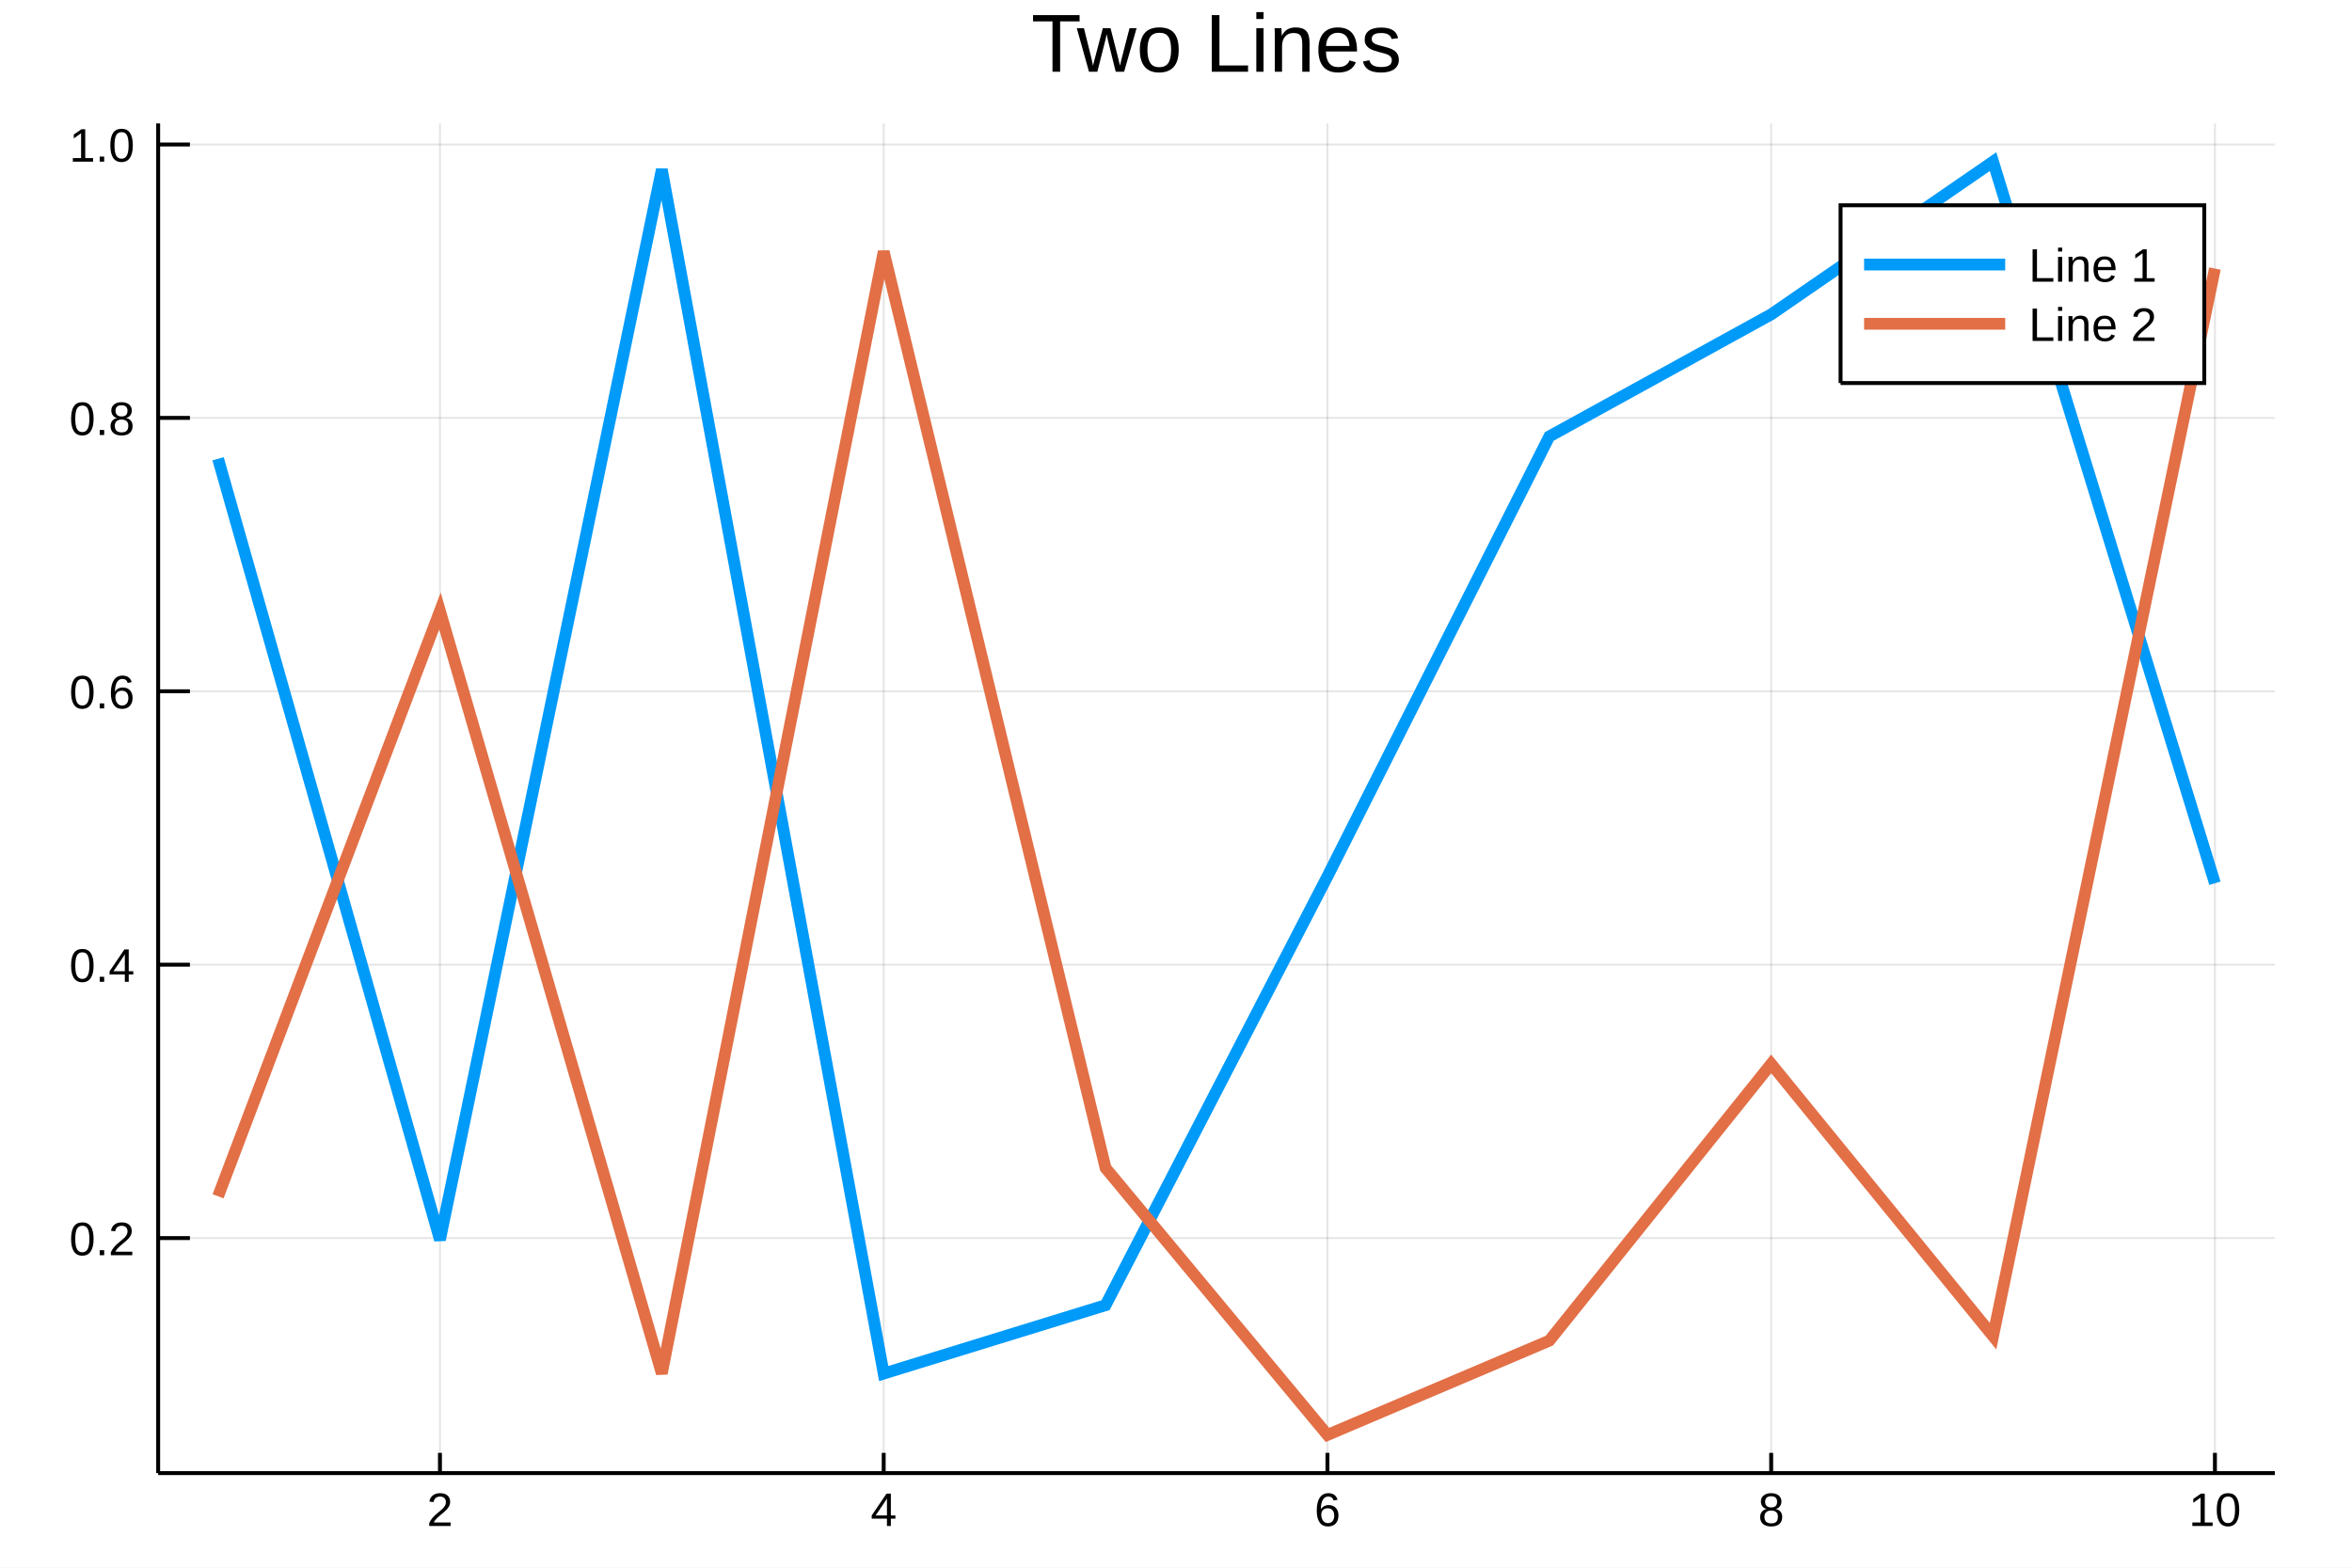
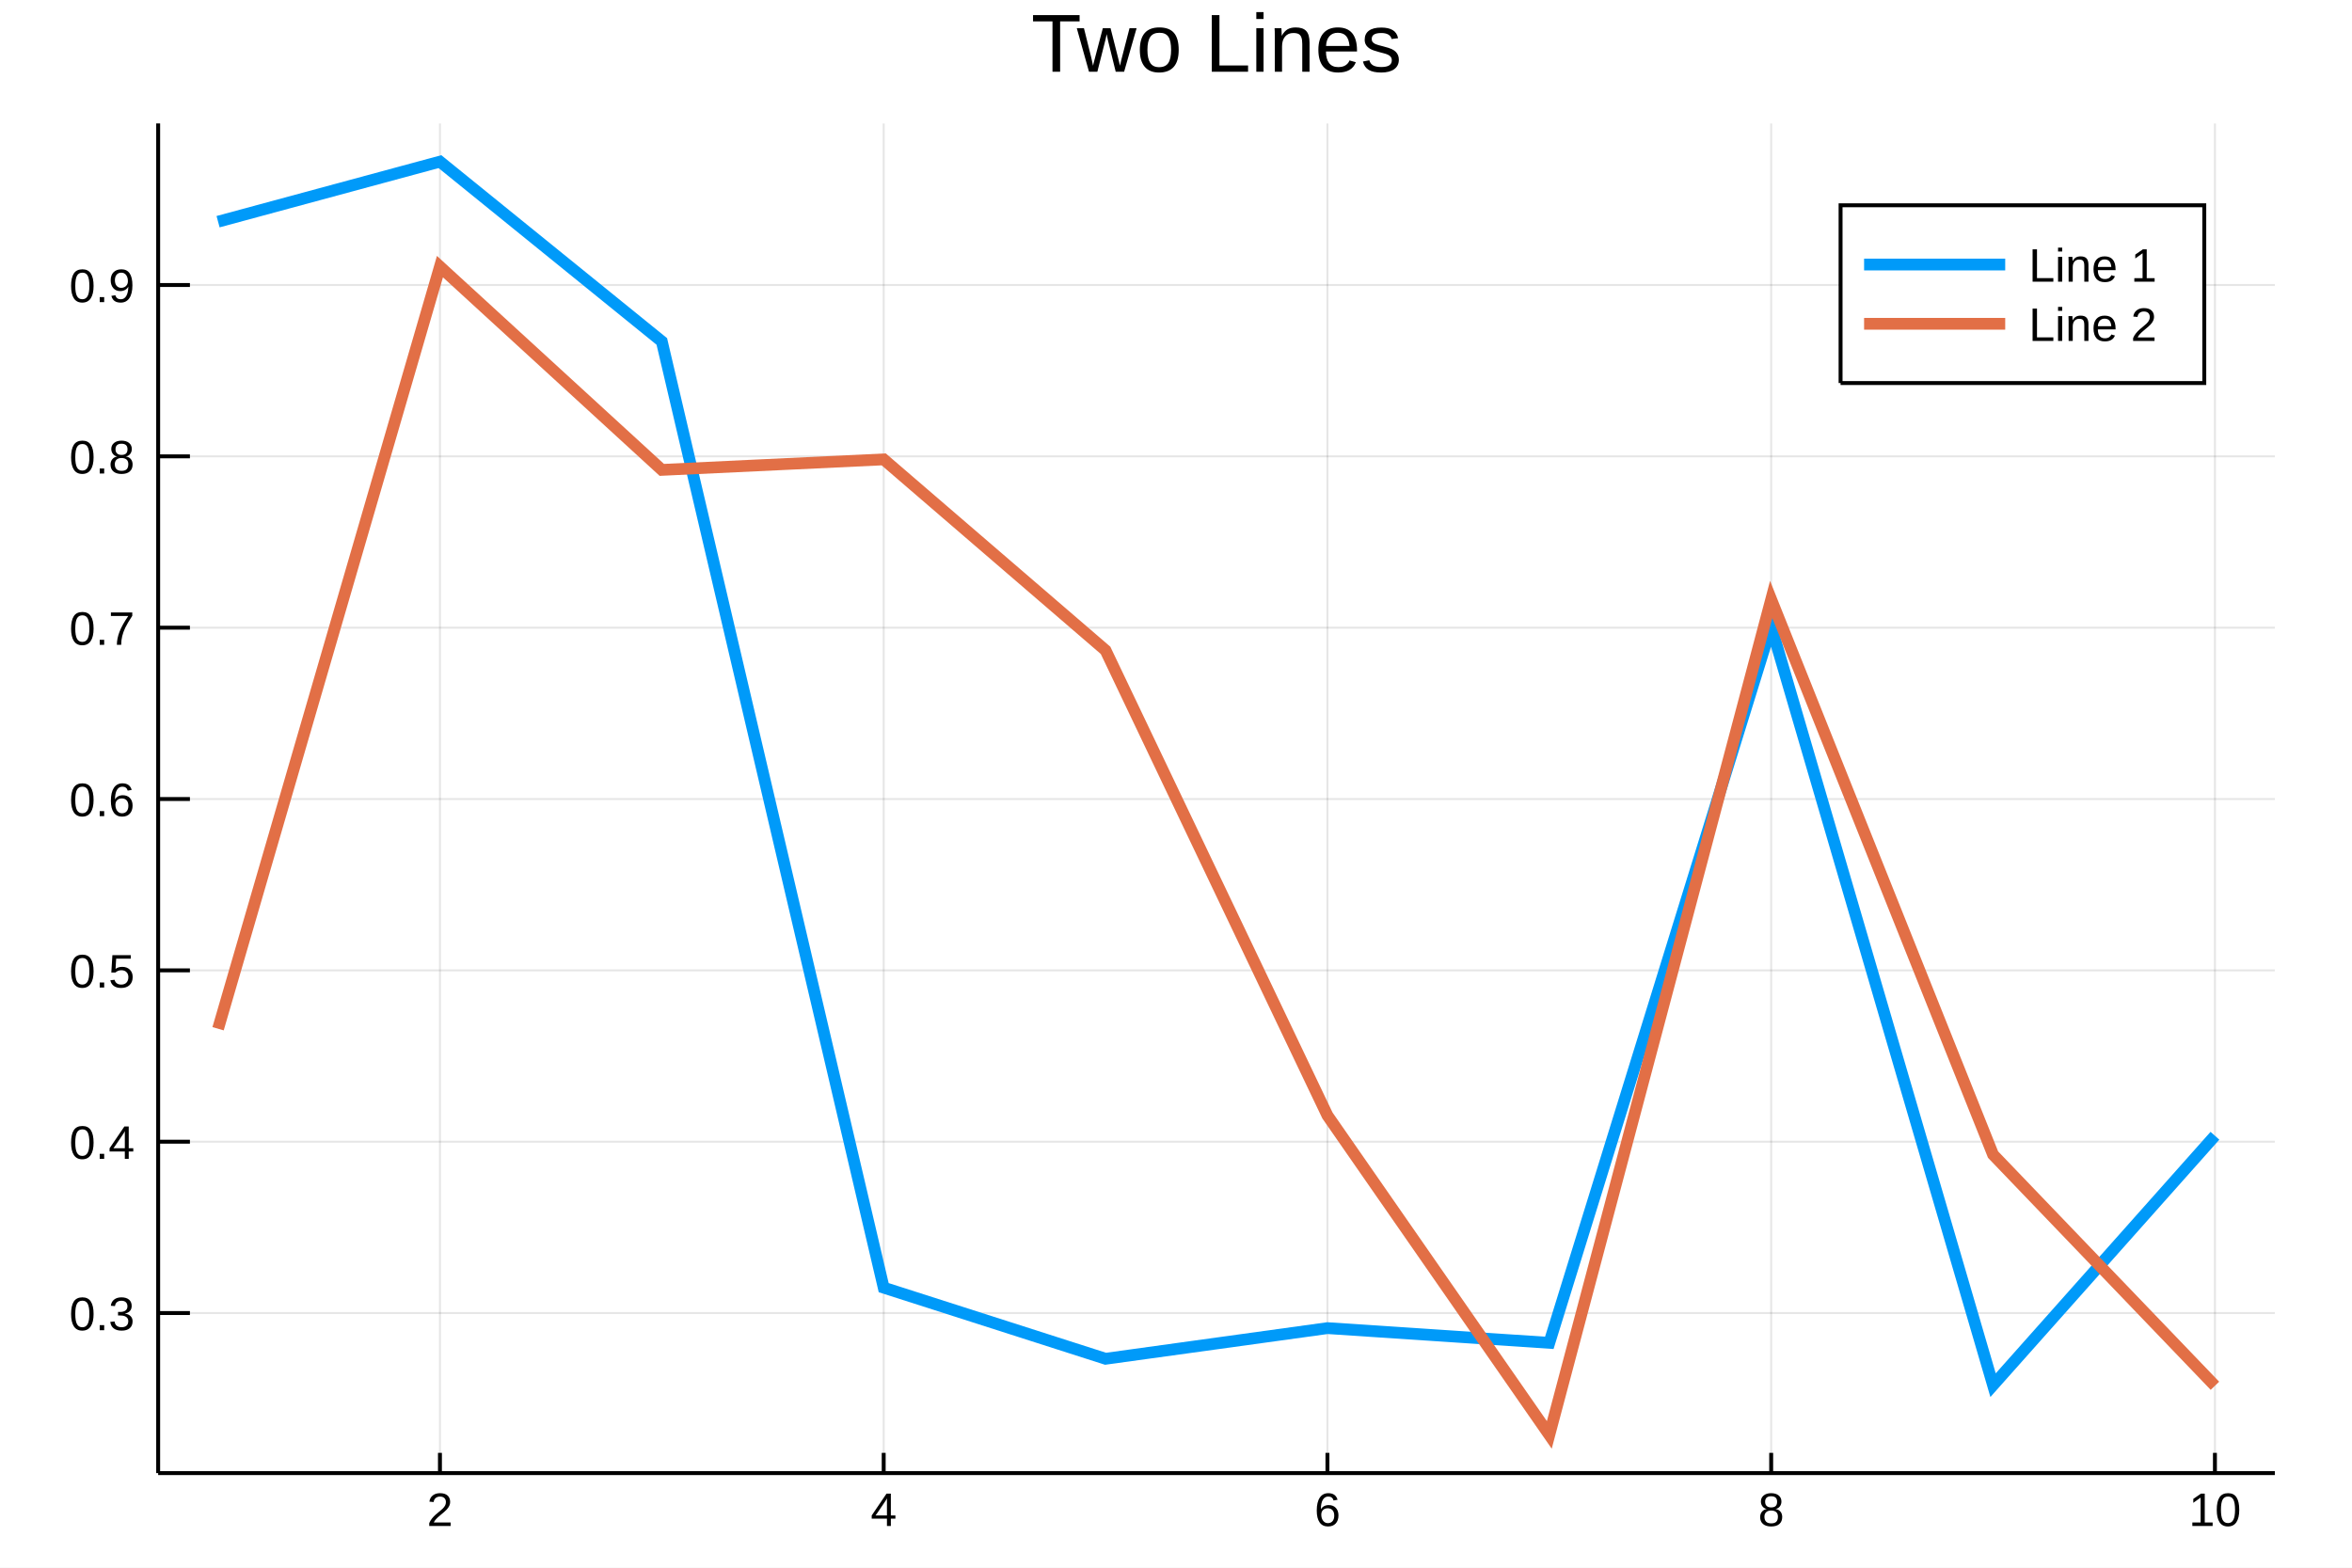
<svg xmlns="http://www.w3.org/2000/svg" width="600" height="400" viewBox="0 0 2400 1600">
  <defs>
-     <clipPath id="clip5800">
+     <clipPath id="clip8600">
      <rect x="0" y="0" width="2000" height="2000" />
    </clipPath>
  </defs>
  <defs>
-     <clipPath id="clip5801">
+     <clipPath id="clip8601">
      <rect x="0" y="0" width="2400" height="1600" />
    </clipPath>
  </defs>
-   <polygon clip-path="url(#clip5801)" points=" 0,1600 2400,1600 2400,0 0,0    " fill="#ffffff" fill-rule="evenodd" fill-opacity="1" />
+   <polygon clip-path="url(#clip8601)" points=" 0,1600 2400,1600 2400,0 0,0    " fill="#ffffff" fill-rule="evenodd" fill-opacity="1" />
  <defs>
-     <clipPath id="clip5802">
+     <clipPath id="clip8602">
      <rect x="480" y="0" width="1681" height="1600" />
    </clipPath>
  </defs>
-   <polygon clip-path="url(#clip5801)" points=" 161.394,1503.47 2321.26,1503.47 2321.26,125.984 161.394,125.984    " fill="#ffffff" fill-rule="evenodd" fill-opacity="1" />
+   <polygon clip-path="url(#clip8601)" points=" 161.394,1503.47 2321.26,1503.47 2321.26,125.984 161.394,125.984    " fill="#ffffff" fill-rule="evenodd" fill-opacity="1" />
  <defs>
-     <clipPath id="clip5803">
+     <clipPath id="clip8603">
      <rect x="161" y="125" width="2161" height="1378" />
    </clipPath>
  </defs>
-   <polyline clip-path="url(#clip5803)" style="stroke:#000000; stroke-width:2; stroke-opacity:0.1; fill:none" points="   448.923,1503.47 448.923,125.984    " />
-   <polyline clip-path="url(#clip5803)" style="stroke:#000000; stroke-width:2; stroke-opacity:0.1; fill:none" points="   901.725,1503.47 901.725,125.984    " />
-   <polyline clip-path="url(#clip5803)" style="stroke:#000000; stroke-width:2; stroke-opacity:0.1; fill:none" points="   1354.53,1503.47 1354.53,125.984    " />
-   <polyline clip-path="url(#clip5803)" style="stroke:#000000; stroke-width:2; stroke-opacity:0.1; fill:none" points="   1807.33,1503.47 1807.33,125.984    " />
-   <polyline clip-path="url(#clip5803)" style="stroke:#000000; stroke-width:2; stroke-opacity:0.1; fill:none" points="   2260.13,1503.47 2260.13,125.984    " />
-   <polyline clip-path="url(#clip5803)" style="stroke:#000000; stroke-width:2; stroke-opacity:0.1; fill:none" points="   161.394,1263.6 2321.26,1263.6    " />
-   <polyline clip-path="url(#clip5803)" style="stroke:#000000; stroke-width:2; stroke-opacity:0.1; fill:none" points="   161.394,984.564 2321.26,984.564    " />
-   <polyline clip-path="url(#clip5803)" style="stroke:#000000; stroke-width:2; stroke-opacity:0.1; fill:none" points="   161.394,705.53 2321.26,705.53    " />
-   <polyline clip-path="url(#clip5803)" style="stroke:#000000; stroke-width:2; stroke-opacity:0.1; fill:none" points="   161.394,426.497 2321.26,426.497    " />
-   <polyline clip-path="url(#clip5803)" style="stroke:#000000; stroke-width:2; stroke-opacity:0.1; fill:none" points="   161.394,147.463 2321.26,147.463    " />
-   <polyline clip-path="url(#clip5801)" style="stroke:#000000; stroke-width:4; stroke-opacity:1; fill:none" points="   161.394,1503.47 2321.26,1503.47    " />
-   <polyline clip-path="url(#clip5801)" style="stroke:#000000; stroke-width:4; stroke-opacity:1; fill:none" points="   161.394,1503.47 161.394,125.984    " />
-   <polyline clip-path="url(#clip5801)" style="stroke:#000000; stroke-width:4; stroke-opacity:1; fill:none" points="   448.923,1503.47 448.923,1482.81    " />
-   <polyline clip-path="url(#clip5801)" style="stroke:#000000; stroke-width:4; stroke-opacity:1; fill:none" points="   901.725,1503.47 901.725,1482.81    " />
-   <polyline clip-path="url(#clip5801)" style="stroke:#000000; stroke-width:4; stroke-opacity:1; fill:none" points="   1354.53,1503.47 1354.53,1482.81    " />
-   <polyline clip-path="url(#clip5801)" style="stroke:#000000; stroke-width:4; stroke-opacity:1; fill:none" points="   1807.33,1503.47 1807.33,1482.81    " />
-   <polyline clip-path="url(#clip5801)" style="stroke:#000000; stroke-width:4; stroke-opacity:1; fill:none" points="   2260.13,1503.47 2260.13,1482.81    " />
-   <polyline clip-path="url(#clip5801)" style="stroke:#000000; stroke-width:4; stroke-opacity:1; fill:none" points="   161.394,1263.6 193.792,1263.6    " />
-   <polyline clip-path="url(#clip5801)" style="stroke:#000000; stroke-width:4; stroke-opacity:1; fill:none" points="   161.394,984.564 193.792,984.564    " />
-   <polyline clip-path="url(#clip5801)" style="stroke:#000000; stroke-width:4; stroke-opacity:1; fill:none" points="   161.394,705.53 193.792,705.53    " />
-   <polyline clip-path="url(#clip5801)" style="stroke:#000000; stroke-width:4; stroke-opacity:1; fill:none" points="   161.394,426.497 193.792,426.497    " />
-   <polyline clip-path="url(#clip5801)" style="stroke:#000000; stroke-width:4; stroke-opacity:1; fill:none" points="   161.394,147.463 193.792,147.463    " />
-   <g clip-path="url(#clip5801)">
+   <polyline clip-path="url(#clip8603)" style="stroke:#000000; stroke-width:2; stroke-opacity:0.1; fill:none" points="   448.923,1503.47 448.923,125.984    " />
+   <polyline clip-path="url(#clip8603)" style="stroke:#000000; stroke-width:2; stroke-opacity:0.1; fill:none" points="   901.725,1503.47 901.725,125.984    " />
+   <polyline clip-path="url(#clip8603)" style="stroke:#000000; stroke-width:2; stroke-opacity:0.1; fill:none" points="   1354.53,1503.47 1354.53,125.984    " />
+   <polyline clip-path="url(#clip8603)" style="stroke:#000000; stroke-width:2; stroke-opacity:0.1; fill:none" points="   1807.33,1503.47 1807.33,125.984    " />
+   <polyline clip-path="url(#clip8603)" style="stroke:#000000; stroke-width:2; stroke-opacity:0.1; fill:none" points="   2260.13,1503.47 2260.13,125.984    " />
+   <polyline clip-path="url(#clip8603)" style="stroke:#000000; stroke-width:2; stroke-opacity:0.1; fill:none" points="   161.394,1340.1 2321.26,1340.1    " />
+   <polyline clip-path="url(#clip8603)" style="stroke:#000000; stroke-width:2; stroke-opacity:0.1; fill:none" points="   161.394,1165.23 2321.26,1165.23    " />
+   <polyline clip-path="url(#clip8603)" style="stroke:#000000; stroke-width:2; stroke-opacity:0.1; fill:none" points="   161.394,990.36 2321.26,990.36    " />
+   <polyline clip-path="url(#clip8603)" style="stroke:#000000; stroke-width:2; stroke-opacity:0.1; fill:none" points="   161.394,815.49 2321.26,815.49    " />
+   <polyline clip-path="url(#clip8603)" style="stroke:#000000; stroke-width:2; stroke-opacity:0.1; fill:none" points="   161.394,640.621 2321.26,640.621    " />
+   <polyline clip-path="url(#clip8603)" style="stroke:#000000; stroke-width:2; stroke-opacity:0.1; fill:none" points="   161.394,465.752 2321.26,465.752    " />
+   <polyline clip-path="url(#clip8603)" style="stroke:#000000; stroke-width:2; stroke-opacity:0.1; fill:none" points="   161.394,290.882 2321.26,290.882    " />
+   <polyline clip-path="url(#clip8601)" style="stroke:#000000; stroke-width:4; stroke-opacity:1; fill:none" points="   161.394,1503.47 2321.26,1503.47    " />
+   <polyline clip-path="url(#clip8601)" style="stroke:#000000; stroke-width:4; stroke-opacity:1; fill:none" points="   161.394,1503.47 161.394,125.984    " />
+   <polyline clip-path="url(#clip8601)" style="stroke:#000000; stroke-width:4; stroke-opacity:1; fill:none" points="   448.923,1503.47 448.923,1482.81    " />
+   <polyline clip-path="url(#clip8601)" style="stroke:#000000; stroke-width:4; stroke-opacity:1; fill:none" points="   901.725,1503.47 901.725,1482.81    " />
+   <polyline clip-path="url(#clip8601)" style="stroke:#000000; stroke-width:4; stroke-opacity:1; fill:none" points="   1354.53,1503.47 1354.53,1482.81    " />
+   <polyline clip-path="url(#clip8601)" style="stroke:#000000; stroke-width:4; stroke-opacity:1; fill:none" points="   1807.33,1503.47 1807.33,1482.81    " />
+   <polyline clip-path="url(#clip8601)" style="stroke:#000000; stroke-width:4; stroke-opacity:1; fill:none" points="   2260.13,1503.47 2260.13,1482.81    " />
+   <polyline clip-path="url(#clip8601)" style="stroke:#000000; stroke-width:4; stroke-opacity:1; fill:none" points="   161.394,1340.1 193.792,1340.1    " />
+   <polyline clip-path="url(#clip8601)" style="stroke:#000000; stroke-width:4; stroke-opacity:1; fill:none" points="   161.394,1165.23 193.792,1165.23    " />
+   <polyline clip-path="url(#clip8601)" style="stroke:#000000; stroke-width:4; stroke-opacity:1; fill:none" points="   161.394,990.36 193.792,990.36    " />
+   <polyline clip-path="url(#clip8601)" style="stroke:#000000; stroke-width:4; stroke-opacity:1; fill:none" points="   161.394,815.49 193.792,815.49    " />
+   <polyline clip-path="url(#clip8601)" style="stroke:#000000; stroke-width:4; stroke-opacity:1; fill:none" points="   161.394,640.621 193.792,640.621    " />
+   <polyline clip-path="url(#clip8601)" style="stroke:#000000; stroke-width:4; stroke-opacity:1; fill:none" points="   161.394,465.752 193.792,465.752    " />
+   <polyline clip-path="url(#clip8601)" style="stroke:#000000; stroke-width:4; stroke-opacity:1; fill:none" points="   161.394,290.882 193.792,290.882    " />
+   <g clip-path="url(#clip8601)">
    <text style="fill:#000000; fill-opacity:1; font-family:Arial,Helvetica Neue,Helvetica,sans-serif; font-size:48px; text-anchor:middle;" transform="rotate(0, 448.923, 1557.47)" x="448.923" y="1557.47">2</text>
  </g>
-   <g clip-path="url(#clip5801)">
+   <g clip-path="url(#clip8601)">
    <text style="fill:#000000; fill-opacity:1; font-family:Arial,Helvetica Neue,Helvetica,sans-serif; font-size:48px; text-anchor:middle;" transform="rotate(0, 901.725, 1557.47)" x="901.725" y="1557.47">4</text>
  </g>
-   <g clip-path="url(#clip5801)">
+   <g clip-path="url(#clip8601)">
    <text style="fill:#000000; fill-opacity:1; font-family:Arial,Helvetica Neue,Helvetica,sans-serif; font-size:48px; text-anchor:middle;" transform="rotate(0, 1354.53, 1557.47)" x="1354.53" y="1557.47">6</text>
  </g>
-   <g clip-path="url(#clip5801)">
+   <g clip-path="url(#clip8601)">
    <text style="fill:#000000; fill-opacity:1; font-family:Arial,Helvetica Neue,Helvetica,sans-serif; font-size:48px; text-anchor:middle;" transform="rotate(0, 1807.33, 1557.47)" x="1807.33" y="1557.47">8</text>
  </g>
-   <g clip-path="url(#clip5801)">
+   <g clip-path="url(#clip8601)">
    <text style="fill:#000000; fill-opacity:1; font-family:Arial,Helvetica Neue,Helvetica,sans-serif; font-size:48px; text-anchor:middle;" transform="rotate(0, 2260.13, 1557.47)" x="2260.13" y="1557.47">10</text>
  </g>
-   <g clip-path="url(#clip5801)">
-     <text style="fill:#000000; fill-opacity:1; font-family:Arial,Helvetica Neue,Helvetica,sans-serif; font-size:48px; text-anchor:end;" transform="rotate(0, 137.394, 1281.1)" x="137.394" y="1281.1">0.2</text>
+   <g clip-path="url(#clip8601)">
+     <text style="fill:#000000; fill-opacity:1; font-family:Arial,Helvetica Neue,Helvetica,sans-serif; font-size:48px; text-anchor:end;" transform="rotate(0, 137.394, 1357.6)" x="137.394" y="1357.6">0.3</text>
  </g>
-   <g clip-path="url(#clip5801)">
-     <text style="fill:#000000; fill-opacity:1; font-family:Arial,Helvetica Neue,Helvetica,sans-serif; font-size:48px; text-anchor:end;" transform="rotate(0, 137.394, 1002.06)" x="137.394" y="1002.06">0.4</text>
+   <g clip-path="url(#clip8601)">
+     <text style="fill:#000000; fill-opacity:1; font-family:Arial,Helvetica Neue,Helvetica,sans-serif; font-size:48px; text-anchor:end;" transform="rotate(0, 137.394, 1182.73)" x="137.394" y="1182.73">0.4</text>
  </g>
-   <g clip-path="url(#clip5801)">
-     <text style="fill:#000000; fill-opacity:1; font-family:Arial,Helvetica Neue,Helvetica,sans-serif; font-size:48px; text-anchor:end;" transform="rotate(0, 137.394, 723.03)" x="137.394" y="723.03">0.6</text>
+   <g clip-path="url(#clip8601)">
+     <text style="fill:#000000; fill-opacity:1; font-family:Arial,Helvetica Neue,Helvetica,sans-serif; font-size:48px; text-anchor:end;" transform="rotate(0, 137.394, 1007.86)" x="137.394" y="1007.86">0.5</text>
  </g>
-   <g clip-path="url(#clip5801)">
-     <text style="fill:#000000; fill-opacity:1; font-family:Arial,Helvetica Neue,Helvetica,sans-serif; font-size:48px; text-anchor:end;" transform="rotate(0, 137.394, 443.997)" x="137.394" y="443.997">0.8</text>
+   <g clip-path="url(#clip8601)">
+     <text style="fill:#000000; fill-opacity:1; font-family:Arial,Helvetica Neue,Helvetica,sans-serif; font-size:48px; text-anchor:end;" transform="rotate(0, 137.394, 832.99)" x="137.394" y="832.99">0.6</text>
  </g>
-   <g clip-path="url(#clip5801)">
-     <text style="fill:#000000; fill-opacity:1; font-family:Arial,Helvetica Neue,Helvetica,sans-serif; font-size:48px; text-anchor:end;" transform="rotate(0, 137.394, 164.963)" x="137.394" y="164.963">1.0</text>
+   <g clip-path="url(#clip8601)">
+     <text style="fill:#000000; fill-opacity:1; font-family:Arial,Helvetica Neue,Helvetica,sans-serif; font-size:48px; text-anchor:end;" transform="rotate(0, 137.394, 658.121)" x="137.394" y="658.121">0.7</text>
  </g>
-   <g clip-path="url(#clip5801)">
+   <g clip-path="url(#clip8601)">
+     <text style="fill:#000000; fill-opacity:1; font-family:Arial,Helvetica Neue,Helvetica,sans-serif; font-size:48px; text-anchor:end;" transform="rotate(0, 137.394, 483.252)" x="137.394" y="483.252">0.8</text>
+   </g>
+   <g clip-path="url(#clip8601)">
+     <text style="fill:#000000; fill-opacity:1; font-family:Arial,Helvetica Neue,Helvetica,sans-serif; font-size:48px; text-anchor:end;" transform="rotate(0, 137.394, 308.382)" x="137.394" y="308.382">0.9</text>
+   </g>
+   <g clip-path="url(#clip8601)">
    <text style="fill:#000000; fill-opacity:1; font-family:Arial,Helvetica Neue,Helvetica,sans-serif; font-size:84px; text-anchor:middle;" transform="rotate(0, 1241.33, 73.2)" x="1241.33" y="73.2">Two Lines</text>
  </g>
-   <polyline clip-path="url(#clip5803)" style="stroke:#009af9; stroke-width:12; stroke-opacity:1; fill:none" points="   222.522,468.228 448.923,1265.37 675.324,173.011 901.725,1401.88 1128.13,1332.09 1354.53,894.458 1580.93,445.431 1807.33,320.849 2033.73,164.97 2260.13,901.445       " />
-   <polyline clip-path="url(#clip5803)" style="stroke:#e26f46; stroke-width:12; stroke-opacity:1; fill:none" points="   222.522,1220.94 448.923,623.589 675.324,1401.74 901.725,256.786 1128.13,1192.07 1354.53,1464.49 1580.93,1368.32 1807.33,1085.86 2033.73,1363.7 2260.13,274.073       " />
-   <polygon clip-path="url(#clip5801)" points=" 1878.14,390.944 2249.26,390.944 2249.26,209.504 1878.14,209.504    " fill="#ffffff" fill-rule="evenodd" fill-opacity="1" />
-   <polyline clip-path="url(#clip5801)" style="stroke:#000000; stroke-width:4; stroke-opacity:1; fill:none" points="   1878.14,390.944 2249.26,390.944 2249.26,209.504 1878.14,209.504 1878.14,390.944    " />
-   <polyline clip-path="url(#clip5801)" style="stroke:#009af9; stroke-width:12; stroke-opacity:1; fill:none" points="   1902.14,269.984 2046.14,269.984    " />
-   <g clip-path="url(#clip5801)">
+   <polyline clip-path="url(#clip8603)" style="stroke:#009af9; stroke-width:12; stroke-opacity:1; fill:none" points="   222.522,226.255 448.923,164.97 675.324,348.48 901.725,1314.2 1128.13,1386.78 1354.53,1355.5 1580.93,1370.53 1807.33,639.249 2033.73,1413.74 2260.13,1159.17       " />
+   <polyline clip-path="url(#clip8603)" style="stroke:#e26f46; stroke-width:12; stroke-opacity:1; fill:none" points="   222.522,1049.94 448.923,272.112 675.324,479.574 901.725,468.843 1128.13,663.755 1354.53,1138.46 1580.93,1464.49 1807.33,611.838 2033.73,1178.39 2260.13,1414.34       " />
+   <polygon clip-path="url(#clip8601)" points=" 1878.14,390.944 2249.26,390.944 2249.26,209.504 1878.14,209.504    " fill="#ffffff" fill-rule="evenodd" fill-opacity="1" />
+   <polyline clip-path="url(#clip8601)" style="stroke:#000000; stroke-width:4; stroke-opacity:1; fill:none" points="   1878.14,390.944 2249.26,390.944 2249.26,209.504 1878.14,209.504 1878.14,390.944    " />
+   <polyline clip-path="url(#clip8601)" style="stroke:#009af9; stroke-width:12; stroke-opacity:1; fill:none" points="   1902.14,269.984 2046.14,269.984    " />
+   <g clip-path="url(#clip8601)">
    <text style="fill:#000000; fill-opacity:1; font-family:Arial,Helvetica Neue,Helvetica,sans-serif; font-size:48px; text-anchor:start;" transform="rotate(0, 2070.14, 287.484)" x="2070.14" y="287.484">Line 1</text>
  </g>
-   <polyline clip-path="url(#clip5801)" style="stroke:#e26f46; stroke-width:12; stroke-opacity:1; fill:none" points="   1902.14,330.464 2046.14,330.464    " />
-   <g clip-path="url(#clip5801)">
+   <polyline clip-path="url(#clip8601)" style="stroke:#e26f46; stroke-width:12; stroke-opacity:1; fill:none" points="   1902.14,330.464 2046.14,330.464    " />
+   <g clip-path="url(#clip8601)">
    <text style="fill:#000000; fill-opacity:1; font-family:Arial,Helvetica Neue,Helvetica,sans-serif; font-size:48px; text-anchor:start;" transform="rotate(0, 2070.14, 347.964)" x="2070.14" y="347.964">Line 2</text>
  </g>
</svg>
